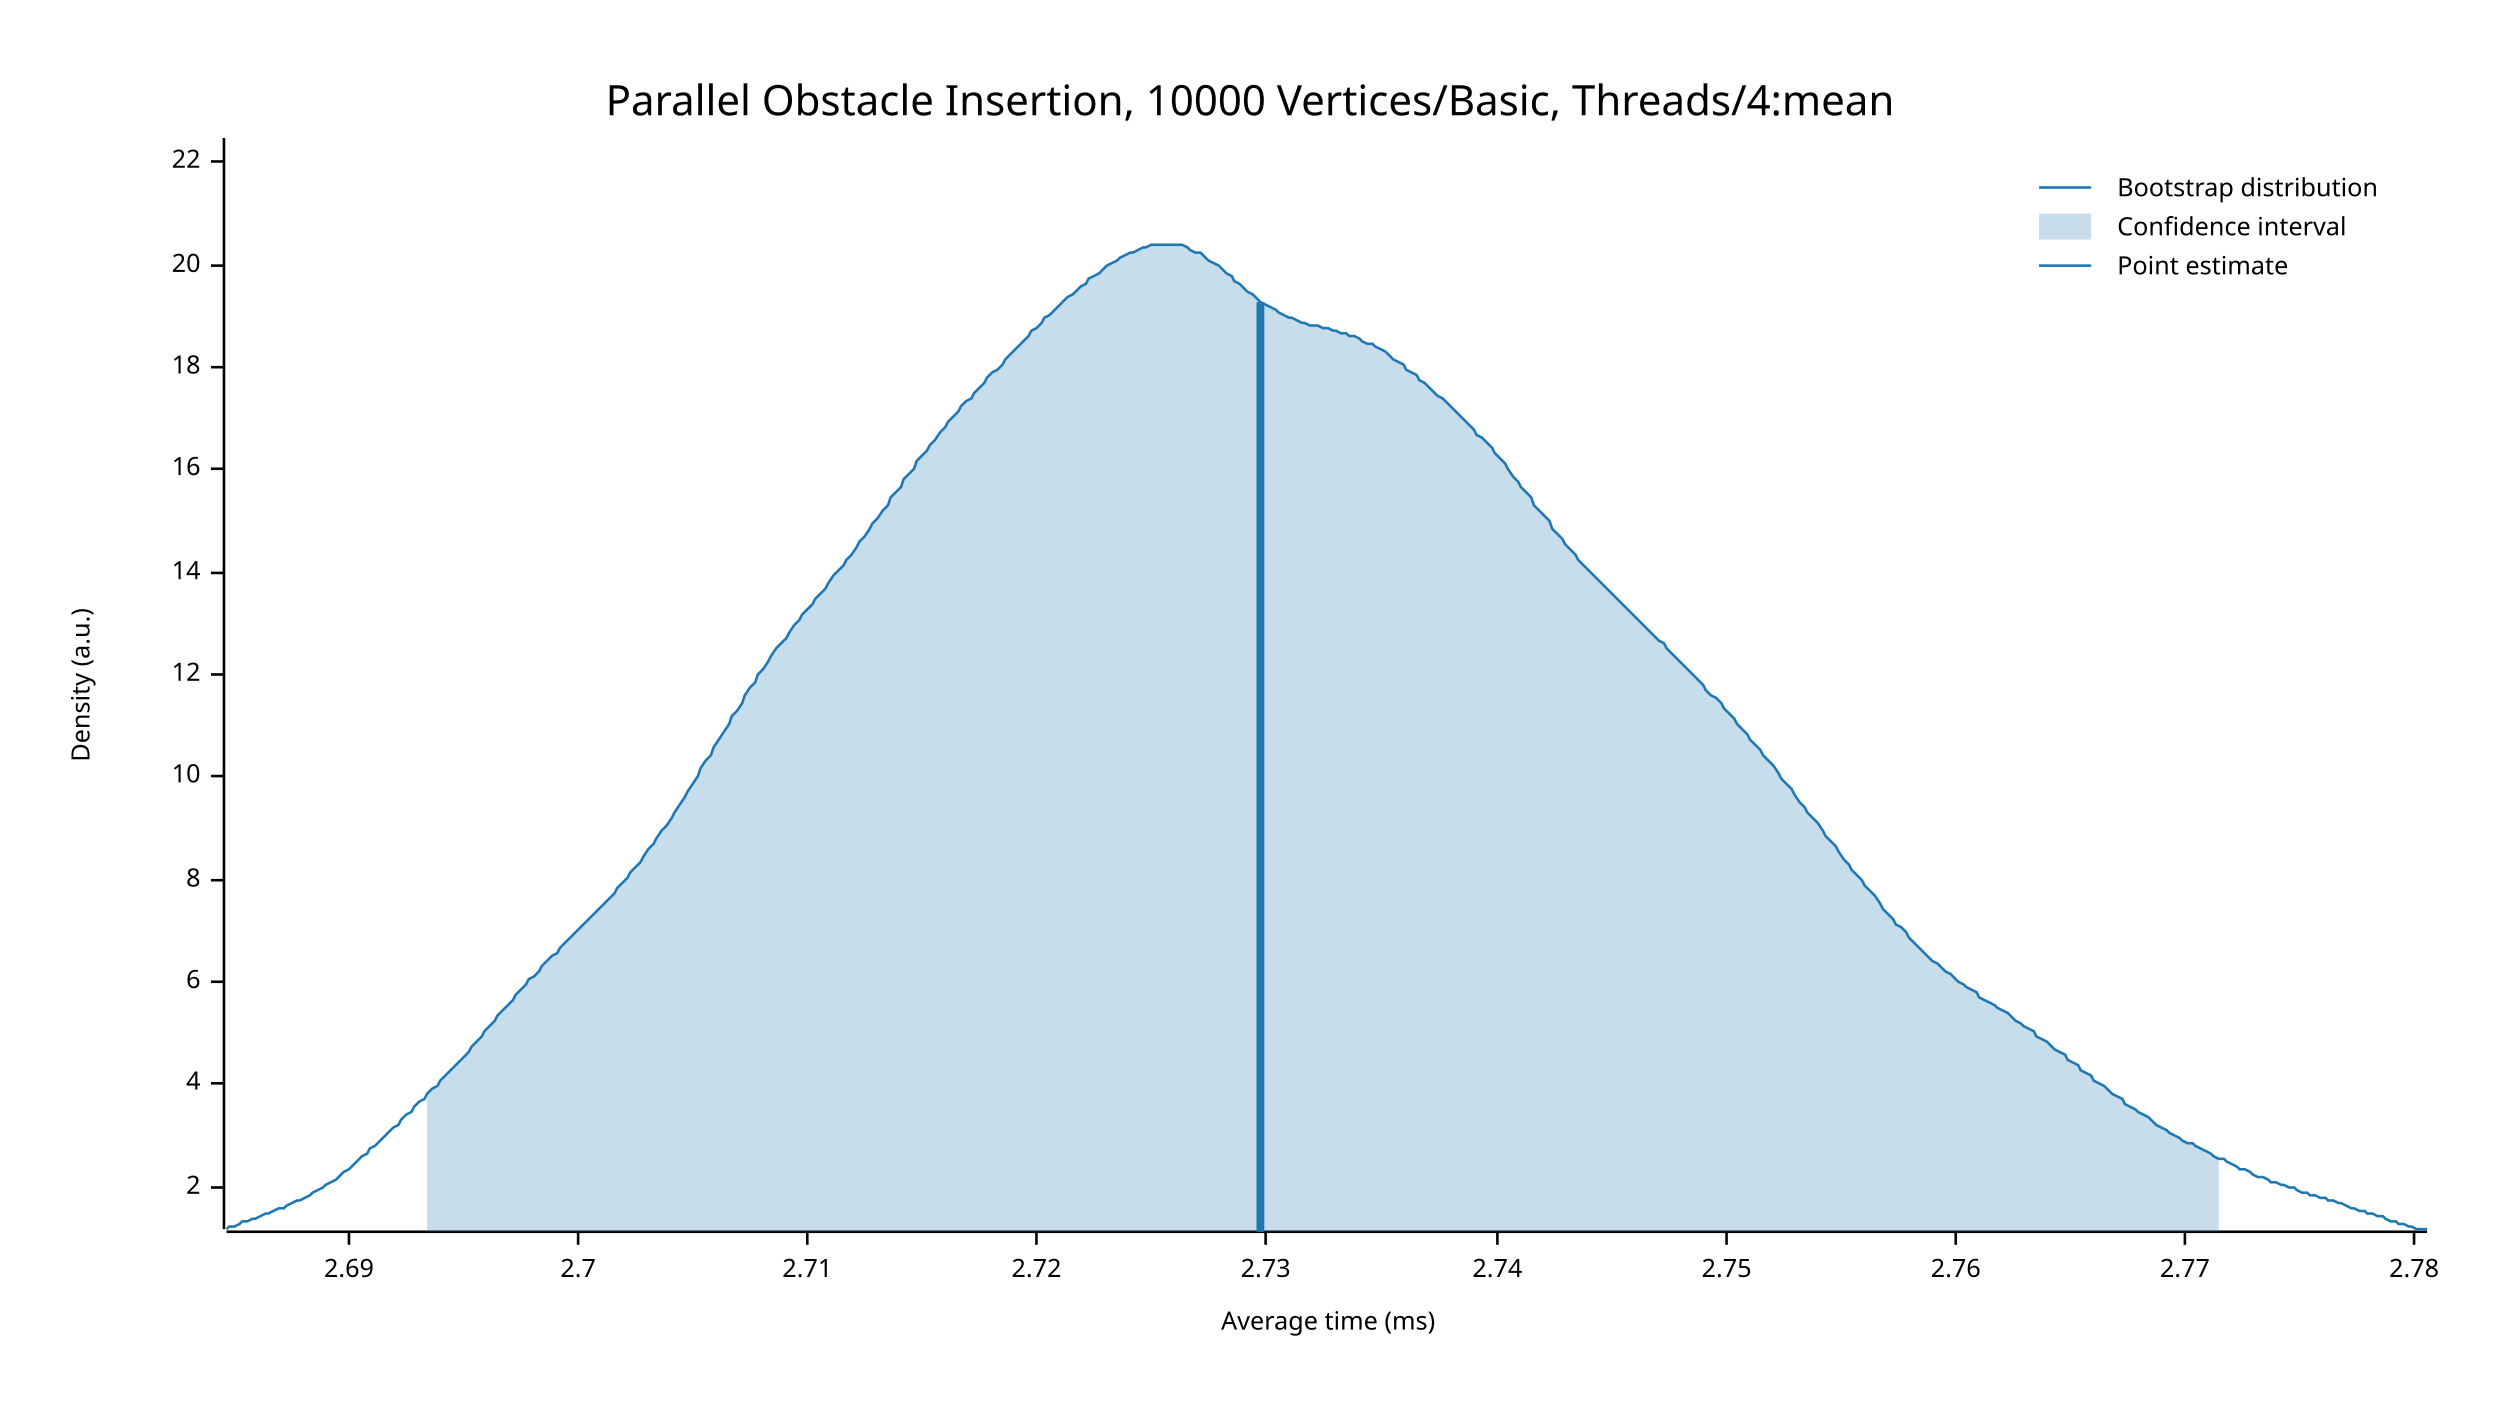
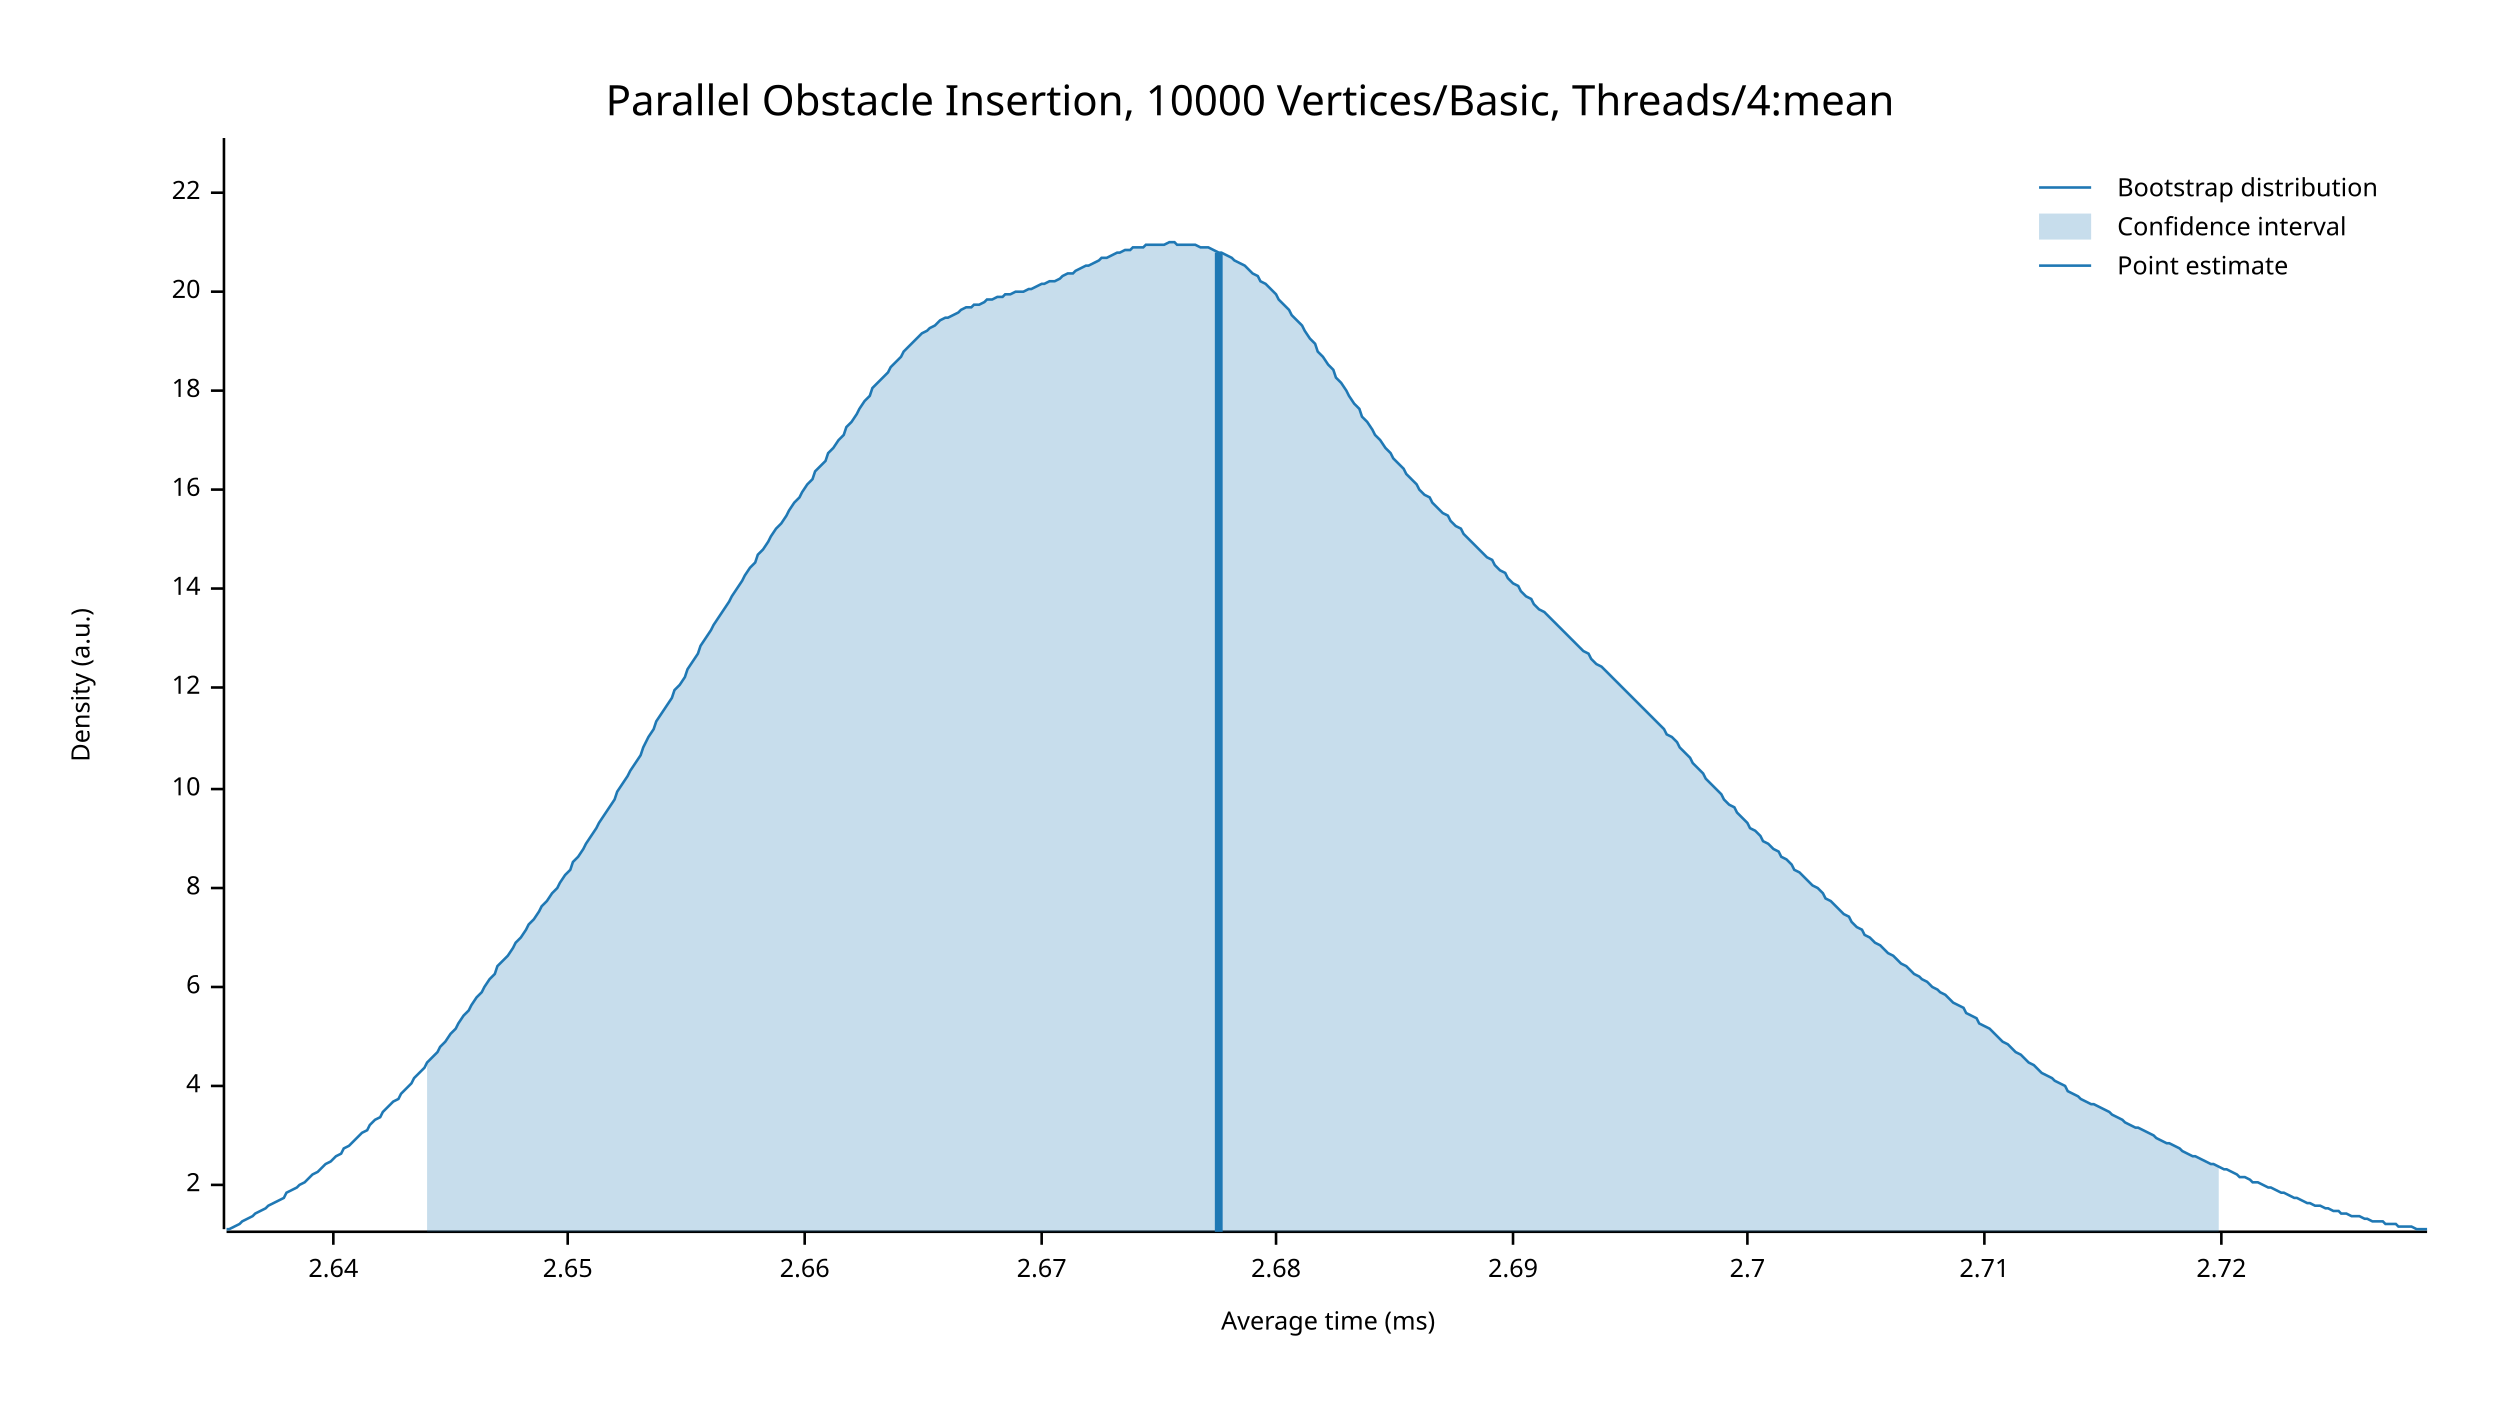
<svg xmlns="http://www.w3.org/2000/svg" width="960" height="540" viewBox="0 0 960 540">
  <text x="480" y="32" dy="0.76em" text-anchor="middle" font-family="sans-serif" font-size="16.129" opacity="1" fill="#000000">
Parallel Obstacle Insertion, 10000 Vertices/Basic, Threads/4:mean
</text>
  <text x="27" y="263" dy="0.76em" text-anchor="middle" font-family="sans-serif" font-size="9.677" opacity="1" fill="#000000" transform="rotate(270, 27, 263)">
Density (a.u.)
</text>
  <text x="510" y="513" dy="-0.5ex" text-anchor="middle" font-family="sans-serif" font-size="9.677" opacity="1" fill="#000000">
Average time (ms)
</text>
  <polyline fill="none" opacity="1" stroke="#000000" stroke-width="1" points="86,53 86,472 " />
-   <text x="77" y="456" dy="0.5ex" text-anchor="end" font-family="sans-serif" font-size="9.677" opacity="1" fill="#000000">
+   <text x="77" y="455" dy="0.5ex" text-anchor="end" font-family="sans-serif" font-size="9.677" opacity="1" fill="#000000">
2
</text>
-   <polyline fill="none" opacity="1" stroke="#000000" stroke-width="1" points="81,456 86,456 " />
-   <text x="77" y="416" dy="0.5ex" text-anchor="end" font-family="sans-serif" font-size="9.677" opacity="1" fill="#000000">
+   <polyline fill="none" opacity="1" stroke="#000000" stroke-width="1" points="81,455 86,455 " />
+   <text x="77" y="417" dy="0.5ex" text-anchor="end" font-family="sans-serif" font-size="9.677" opacity="1" fill="#000000">
4
</text>
-   <polyline fill="none" opacity="1" stroke="#000000" stroke-width="1" points="81,416 86,416 " />
-   <text x="77" y="377" dy="0.5ex" text-anchor="end" font-family="sans-serif" font-size="9.677" opacity="1" fill="#000000">
+   <polyline fill="none" opacity="1" stroke="#000000" stroke-width="1" points="81,417 86,417 " />
+   <text x="77" y="379" dy="0.5ex" text-anchor="end" font-family="sans-serif" font-size="9.677" opacity="1" fill="#000000">
6
</text>
-   <polyline fill="none" opacity="1" stroke="#000000" stroke-width="1" points="81,377 86,377 " />
-   <text x="77" y="338" dy="0.5ex" text-anchor="end" font-family="sans-serif" font-size="9.677" opacity="1" fill="#000000">
+   <polyline fill="none" opacity="1" stroke="#000000" stroke-width="1" points="81,379 86,379 " />
+   <text x="77" y="341" dy="0.5ex" text-anchor="end" font-family="sans-serif" font-size="9.677" opacity="1" fill="#000000">
8
</text>
-   <polyline fill="none" opacity="1" stroke="#000000" stroke-width="1" points="81,338 86,338 " />
-   <text x="77" y="298" dy="0.5ex" text-anchor="end" font-family="sans-serif" font-size="9.677" opacity="1" fill="#000000">
+   <polyline fill="none" opacity="1" stroke="#000000" stroke-width="1" points="81,341 86,341 " />
+   <text x="77" y="303" dy="0.5ex" text-anchor="end" font-family="sans-serif" font-size="9.677" opacity="1" fill="#000000">
10
</text>
-   <polyline fill="none" opacity="1" stroke="#000000" stroke-width="1" points="81,298 86,298 " />
-   <text x="77" y="259" dy="0.5ex" text-anchor="end" font-family="sans-serif" font-size="9.677" opacity="1" fill="#000000">
+   <polyline fill="none" opacity="1" stroke="#000000" stroke-width="1" points="81,303 86,303 " />
+   <text x="77" y="264" dy="0.5ex" text-anchor="end" font-family="sans-serif" font-size="9.677" opacity="1" fill="#000000">
12
</text>
-   <polyline fill="none" opacity="1" stroke="#000000" stroke-width="1" points="81,259 86,259 " />
-   <text x="77" y="220" dy="0.5ex" text-anchor="end" font-family="sans-serif" font-size="9.677" opacity="1" fill="#000000">
+   <polyline fill="none" opacity="1" stroke="#000000" stroke-width="1" points="81,264 86,264 " />
+   <text x="77" y="226" dy="0.5ex" text-anchor="end" font-family="sans-serif" font-size="9.677" opacity="1" fill="#000000">
14
</text>
-   <polyline fill="none" opacity="1" stroke="#000000" stroke-width="1" points="81,220 86,220 " />
-   <text x="77" y="180" dy="0.5ex" text-anchor="end" font-family="sans-serif" font-size="9.677" opacity="1" fill="#000000">
+   <polyline fill="none" opacity="1" stroke="#000000" stroke-width="1" points="81,226 86,226 " />
+   <text x="77" y="188" dy="0.5ex" text-anchor="end" font-family="sans-serif" font-size="9.677" opacity="1" fill="#000000">
16
</text>
-   <polyline fill="none" opacity="1" stroke="#000000" stroke-width="1" points="81,180 86,180 " />
-   <text x="77" y="141" dy="0.5ex" text-anchor="end" font-family="sans-serif" font-size="9.677" opacity="1" fill="#000000">
+   <polyline fill="none" opacity="1" stroke="#000000" stroke-width="1" points="81,188 86,188 " />
+   <text x="77" y="150" dy="0.5ex" text-anchor="end" font-family="sans-serif" font-size="9.677" opacity="1" fill="#000000">
18
</text>
-   <polyline fill="none" opacity="1" stroke="#000000" stroke-width="1" points="81,141 86,141 " />
-   <text x="77" y="102" dy="0.5ex" text-anchor="end" font-family="sans-serif" font-size="9.677" opacity="1" fill="#000000">
+   <polyline fill="none" opacity="1" stroke="#000000" stroke-width="1" points="81,150 86,150 " />
+   <text x="77" y="112" dy="0.5ex" text-anchor="end" font-family="sans-serif" font-size="9.677" opacity="1" fill="#000000">
20
</text>
-   <polyline fill="none" opacity="1" stroke="#000000" stroke-width="1" points="81,102 86,102 " />
-   <text x="77" y="62" dy="0.5ex" text-anchor="end" font-family="sans-serif" font-size="9.677" opacity="1" fill="#000000">
+   <polyline fill="none" opacity="1" stroke="#000000" stroke-width="1" points="81,112 86,112 " />
+   <text x="77" y="74" dy="0.5ex" text-anchor="end" font-family="sans-serif" font-size="9.677" opacity="1" fill="#000000">
22
</text>
-   <polyline fill="none" opacity="1" stroke="#000000" stroke-width="1" points="81,62 86,62 " />
+   <polyline fill="none" opacity="1" stroke="#000000" stroke-width="1" points="81,74 86,74 " />
  <polyline fill="none" opacity="1" stroke="#000000" stroke-width="1" points="87,473 932,473 " />
-   <text x="134" y="483" dy="0.76em" text-anchor="middle" font-family="sans-serif" font-size="9.677" opacity="1" fill="#000000">
+   <text x="128" y="483" dy="0.76em" text-anchor="middle" font-family="sans-serif" font-size="9.677" opacity="1" fill="#000000">
+ 2.64
+ </text>
+   <polyline fill="none" opacity="1" stroke="#000000" stroke-width="1" points="128,473 128,478 " />
+   <text x="218" y="483" dy="0.76em" text-anchor="middle" font-family="sans-serif" font-size="9.677" opacity="1" fill="#000000">
+ 2.65
+ </text>
+   <polyline fill="none" opacity="1" stroke="#000000" stroke-width="1" points="218,473 218,478 " />
+   <text x="309" y="483" dy="0.76em" text-anchor="middle" font-family="sans-serif" font-size="9.677" opacity="1" fill="#000000">
+ 2.66
+ </text>
+   <polyline fill="none" opacity="1" stroke="#000000" stroke-width="1" points="309,473 309,478 " />
+   <text x="400" y="483" dy="0.76em" text-anchor="middle" font-family="sans-serif" font-size="9.677" opacity="1" fill="#000000">
+ 2.67
+ </text>
+   <polyline fill="none" opacity="1" stroke="#000000" stroke-width="1" points="400,473 400,478 " />
+   <text x="490" y="483" dy="0.76em" text-anchor="middle" font-family="sans-serif" font-size="9.677" opacity="1" fill="#000000">
+ 2.68
+ </text>
+   <polyline fill="none" opacity="1" stroke="#000000" stroke-width="1" points="490,473 490,478 " />
+   <text x="581" y="483" dy="0.76em" text-anchor="middle" font-family="sans-serif" font-size="9.677" opacity="1" fill="#000000">
2.69
</text>
-   <polyline fill="none" opacity="1" stroke="#000000" stroke-width="1" points="134,473 134,478 " />
-   <text x="222" y="483" dy="0.76em" text-anchor="middle" font-family="sans-serif" font-size="9.677" opacity="1" fill="#000000">
+   <polyline fill="none" opacity="1" stroke="#000000" stroke-width="1" points="581,473 581,478 " />
+   <text x="671" y="483" dy="0.76em" text-anchor="middle" font-family="sans-serif" font-size="9.677" opacity="1" fill="#000000">
2.7
</text>
-   <polyline fill="none" opacity="1" stroke="#000000" stroke-width="1" points="222,473 222,478 " />
-   <text x="310" y="483" dy="0.76em" text-anchor="middle" font-family="sans-serif" font-size="9.677" opacity="1" fill="#000000">
+   <polyline fill="none" opacity="1" stroke="#000000" stroke-width="1" points="671,473 671,478 " />
+   <text x="762" y="483" dy="0.76em" text-anchor="middle" font-family="sans-serif" font-size="9.677" opacity="1" fill="#000000">
2.71
</text>
-   <polyline fill="none" opacity="1" stroke="#000000" stroke-width="1" points="310,473 310,478 " />
-   <text x="398" y="483" dy="0.76em" text-anchor="middle" font-family="sans-serif" font-size="9.677" opacity="1" fill="#000000">
+   <polyline fill="none" opacity="1" stroke="#000000" stroke-width="1" points="762,473 762,478 " />
+   <text x="853" y="483" dy="0.76em" text-anchor="middle" font-family="sans-serif" font-size="9.677" opacity="1" fill="#000000">
2.72
</text>
-   <polyline fill="none" opacity="1" stroke="#000000" stroke-width="1" points="398,473 398,478 " />
-   <text x="486" y="483" dy="0.76em" text-anchor="middle" font-family="sans-serif" font-size="9.677" opacity="1" fill="#000000">
- 2.73
- </text>
-   <polyline fill="none" opacity="1" stroke="#000000" stroke-width="1" points="486,473 486,478 " />
-   <text x="575" y="483" dy="0.76em" text-anchor="middle" font-family="sans-serif" font-size="9.677" opacity="1" fill="#000000">
- 2.74
- </text>
-   <polyline fill="none" opacity="1" stroke="#000000" stroke-width="1" points="575,473 575,478 " />
-   <text x="663" y="483" dy="0.76em" text-anchor="middle" font-family="sans-serif" font-size="9.677" opacity="1" fill="#000000">
- 2.75
- </text>
-   <polyline fill="none" opacity="1" stroke="#000000" stroke-width="1" points="663,473 663,478 " />
-   <text x="751" y="483" dy="0.76em" text-anchor="middle" font-family="sans-serif" font-size="9.677" opacity="1" fill="#000000">
- 2.76
- </text>
-   <polyline fill="none" opacity="1" stroke="#000000" stroke-width="1" points="751,473 751,478 " />
-   <text x="839" y="483" dy="0.76em" text-anchor="middle" font-family="sans-serif" font-size="9.677" opacity="1" fill="#000000">
- 2.77
- </text>
-   <polyline fill="none" opacity="1" stroke="#000000" stroke-width="1" points="839,473 839,478 " />
-   <text x="927" y="483" dy="0.76em" text-anchor="middle" font-family="sans-serif" font-size="9.677" opacity="1" fill="#000000">
- 2.78
- </text>
-   <polyline fill="none" opacity="1" stroke="#000000" stroke-width="1" points="927,473 927,478 " />
-   <polyline fill="none" opacity="1" stroke="#1F78B4" stroke-width="1" points="87,472 88,471 90,471 92,470 93,469 95,469 97,468 98,468 100,467 102,466 103,466 105,465 107,464 109,464 110,463 112,462 114,461 115,461 117,460 119,459 120,458 122,457 124,456 125,455 127,454 129,453 131,451 132,450 134,449 136,447 137,446 139,444 141,443 142,441 144,440 146,438 147,437 149,435 151,433 153,432 154,430 156,428 158,427 159,425 161,423 163,422 164,420 166,418 168,417 169,415 171,413 173,411 175,409 176,408 178,406 180,404 181,402 183,400 185,398 186,396 188,394 190,392 191,390 193,388 195,386 197,384 198,382 200,380 202,378 203,376 205,375 207,373 208,371 210,369 212,367 214,366 215,364 217,362 219,360 220,359 222,357 224,355 225,354 227,352 229,350 230,349 232,347 234,345 236,343 237,341 239,339 241,337 242,335 244,333 246,331 247,329 249,326 251,324 252,322 254,319 256,317 258,314 259,312 261,309 263,306 264,304 266,301 268,298 269,295 271,292 273,290 274,287 276,284 278,281 280,278 281,275 283,273 285,270 286,267 288,264 290,262 291,259 293,257 295,254 296,252 298,249 300,247 302,245 303,243 305,240 307,238 308,236 310,234 312,232 313,230 315,228 317,226 318,224 320,221 322,219 324,217 325,215 327,213 329,210 330,208 332,206 334,203 335,201 337,199 339,196 341,194 342,191 344,189 346,187 347,184 349,182 351,180 352,177 354,175 356,173 357,171 359,169 361,166 363,164 364,162 366,160 368,158 369,156 371,154 373,153 374,151 376,149 378,147 379,145 381,143 383,142 385,140 386,138 388,136 390,134 391,133 393,131 395,129 396,127 398,126 400,124 401,122 403,121 405,119 407,117 408,116 410,114 412,113 413,112 415,110 417,109 418,107 420,106 422,105 423,104 425,102 427,101 429,100 430,99 432,98 434,97 435,97 437,96 439,95 440,95 442,94 444,94 445,94 447,94 449,94 451,94 452,94 454,94 456,95 457,96 459,97 461,97 462,98 464,100 466,101 468,102 469,103 471,105 473,106 474,108 476,109 478,111 479,112 481,113 483,115 484,116 486,117 488,118 490,119 491,120 493,121 495,122 496,122 498,123 500,124 501,124 503,125 505,125 506,125 508,126 510,126 512,127 513,127 515,128 517,128 518,129 520,129 522,130 523,131 525,132 527,132 528,133 530,134 532,135 534,137 535,138 537,139 539,140 540,142 542,143 544,144 545,146 547,147 549,149 550,150 552,152 554,153 556,155 557,156 559,158 561,160 562,161 564,163 566,165 567,167 569,168 571,170 573,172 574,174 576,176 578,178 579,180 581,183 583,185 584,187 586,189 588,191 589,194 591,196 593,198 595,200 596,203 598,205 600,207 601,209 603,211 605,213 606,215 608,217 610,219 611,220 613,222 615,224 617,226 618,227 620,229 622,231 623,232 625,234 627,236 628,237 630,239 632,241 633,242 635,244 637,246 639,247 640,249 642,251 644,253 645,254 647,256 649,258 650,259 652,261 654,263 655,265 657,267 659,268 661,270 662,272 664,274 666,276 667,278 669,280 671,282 672,284 674,286 676,288 677,290 679,292 681,294 683,297 684,299 686,301 688,303 689,305 691,308 693,310 694,312 696,314 698,316 700,319 701,321 703,323 705,325 706,327 708,330 710,332 711,334 713,336 715,338 716,340 718,342 720,344 722,347 723,349 725,351 727,353 728,355 730,356 732,358 733,360 735,362 737,364 738,365 740,367 742,369 744,370 745,371 747,373 749,374 750,375 752,377 754,378 755,379 757,380 759,381 760,383 762,384 764,385 766,386 767,387 769,388 771,389 772,390 774,392 776,393 777,394 779,395 781,396 782,398 784,399 786,400 788,402 789,403 791,404 793,405 794,407 796,408 798,409 799,411 801,412 803,413 804,415 806,416 808,417 810,419 811,420 813,421 815,422 816,424 818,425 820,426 821,427 823,428 825,429 827,431 828,432 830,433 832,434 833,435 835,436 837,437 838,438 840,439 842,439 843,440 845,441 847,442 849,443 850,444 852,445 854,445 855,446 857,447 859,448 860,449 862,449 864,450 865,451 867,452 869,452 871,453 872,454 874,454 876,455 877,455 879,456 881,456 882,457 884,458 886,458 887,459 889,459 891,460 893,460 894,461 896,461 898,462 899,462 901,463 903,464 904,464 906,465 908,465 909,466 911,466 913,467 915,467 916,468 918,469 920,469 921,470 923,470 925,471 926,471 928,472 930,472 932,472 " />
-   <polygon opacity="0.25" fill="#1F78B4" points="164,420 166,418 168,417 169,415 171,413 173,411 175,409 176,408 178,406 180,404 181,402 183,400 185,398 186,396 188,394 190,392 191,390 193,388 195,386 197,384 198,382 200,380 202,378 203,376 205,375 207,373 208,371 210,369 212,367 214,366 215,364 217,362 219,360 220,359 222,357 224,355 225,354 227,352 229,350 230,349 232,347 234,345 236,343 237,341 239,339 241,337 242,335 244,333 246,331 247,329 249,326 251,324 252,322 254,319 256,317 258,314 259,312 261,309 263,306 264,304 266,301 268,298 269,295 271,292 273,290 274,287 276,284 278,281 280,278 281,275 283,273 285,270 286,267 288,264 290,262 291,259 293,257 295,254 296,252 298,249 300,247 302,245 303,243 305,240 307,238 308,236 310,234 312,232 313,230 315,228 317,226 318,224 320,221 322,219 324,217 325,215 327,213 329,210 330,208 332,206 334,203 335,201 337,199 339,196 341,194 342,191 344,189 346,187 347,184 349,182 351,180 352,177 354,175 356,173 357,171 359,169 361,166 363,164 364,162 366,160 368,158 369,156 371,154 373,153 374,151 376,149 378,147 379,145 381,143 383,142 385,140 386,138 388,136 390,134 391,133 393,131 395,129 396,127 398,126 400,124 401,122 403,121 405,119 407,117 408,116 410,114 412,113 413,112 415,110 417,109 418,107 420,106 422,105 423,104 425,102 427,101 429,100 430,99 432,98 434,97 435,97 437,96 439,95 440,95 442,94 444,94 445,94 447,94 449,94 451,94 452,94 454,94 456,95 457,96 459,97 461,97 462,98 464,100 466,101 468,102 469,103 471,105 473,106 474,108 476,109 478,111 479,112 481,113 483,115 484,116 486,117 488,118 490,119 491,120 493,121 495,122 496,122 498,123 500,124 501,124 503,125 505,125 506,125 508,126 510,126 512,127 513,127 515,128 517,128 518,129 520,129 522,130 523,131 525,132 527,132 528,133 530,134 532,135 534,137 535,138 537,139 539,140 540,142 542,143 544,144 545,146 547,147 549,149 550,150 552,152 554,153 556,155 557,156 559,158 561,160 562,161 564,163 566,165 567,167 569,168 571,170 573,172 574,174 576,176 578,178 579,180 581,183 583,185 584,187 586,189 588,191 589,194 591,196 593,198 595,200 596,203 598,205 600,207 601,209 603,211 605,213 606,215 608,217 610,219 611,220 613,222 615,224 617,226 618,227 620,229 622,231 623,232 625,234 627,236 628,237 630,239 632,241 633,242 635,244 637,246 639,247 640,249 642,251 644,253 645,254 647,256 649,258 650,259 652,261 654,263 655,265 657,267 659,268 661,270 662,272 664,274 666,276 667,278 669,280 671,282 672,284 674,286 676,288 677,290 679,292 681,294 683,297 684,299 686,301 688,303 689,305 691,308 693,310 694,312 696,314 698,316 700,319 701,321 703,323 705,325 706,327 708,330 710,332 711,334 713,336 715,338 716,340 718,342 720,344 722,347 723,349 725,351 727,353 728,355 730,356 732,358 733,360 735,362 737,364 738,365 740,367 742,369 744,370 745,371 747,373 749,374 750,375 752,377 754,378 755,379 757,380 759,381 760,383 762,384 764,385 766,386 767,387 769,388 771,389 772,390 774,392 776,393 777,394 779,395 781,396 782,398 784,399 786,400 788,402 789,403 791,404 793,405 794,407 796,408 798,409 799,411 801,412 803,413 804,415 806,416 808,417 810,419 811,420 813,421 815,422 816,424 818,425 820,426 821,427 823,428 825,429 827,431 828,432 830,433 832,434 833,435 835,436 837,437 838,438 840,439 842,439 843,440 845,441 847,442 849,443 850,444 852,445 852,473 164,473 " />
-   <polyline fill="none" opacity="1" stroke="#1F78B4" stroke-width="3" points="484,473 484,116 " />
+   <polyline fill="none" opacity="1" stroke="#000000" stroke-width="1" points="853,473 853,478 " />
+   <polyline fill="none" opacity="1" stroke="#1F78B4" stroke-width="1" points="87,472 88,472 90,471 92,470 93,469 95,468 97,467 98,466 100,465 102,464 103,463 105,462 107,461 109,460 110,458 112,457 114,456 115,455 117,454 119,452 120,451 122,450 124,448 125,447 127,446 129,444 131,443 132,441 134,440 136,438 137,437 139,435 141,434 142,432 144,430 146,429 147,427 149,425 151,423 153,422 154,420 156,418 158,416 159,414 161,412 163,410 164,408 166,406 168,404 169,402 171,400 173,397 175,395 176,393 178,390 180,388 181,386 183,383 185,381 186,379 188,376 190,374 191,371 193,369 195,367 197,364 198,362 200,360 202,357 203,355 205,353 207,350 208,348 210,346 212,343 214,341 215,339 217,336 219,334 220,331 222,329 224,326 225,324 227,321 229,318 230,316 232,313 234,310 236,307 237,304 239,301 241,298 242,296 244,293 246,290 247,287 249,283 251,280 252,277 254,274 256,271 258,268 259,265 261,263 263,260 264,257 266,254 268,251 269,248 271,245 273,242 274,240 276,237 278,234 280,231 281,229 283,226 285,223 286,221 288,218 290,216 291,213 293,211 295,208 296,206 298,203 300,201 302,198 303,196 305,193 307,191 308,189 310,186 312,184 313,181 315,179 317,177 318,174 320,172 322,169 324,167 325,164 327,162 329,159 330,157 332,154 334,152 335,149 337,147 339,145 341,143 342,141 344,139 346,137 347,135 349,133 351,131 352,130 354,128 356,127 357,126 359,125 361,123 363,122 364,122 366,121 368,120 369,119 371,118 373,118 374,117 376,117 378,116 379,115 381,115 383,114 385,114 386,113 388,113 390,112 391,112 393,112 395,111 396,111 398,110 400,109 401,109 403,108 405,108 407,107 408,106 410,105 412,105 413,104 415,103 417,102 418,102 420,101 422,100 423,99 425,99 427,98 429,97 430,97 432,96 434,96 435,95 437,95 439,95 440,94 442,94 444,94 445,94 447,94 449,93 451,93 452,94 454,94 456,94 457,94 459,94 461,95 462,95 464,95 466,96 468,97 469,97 471,98 473,99 474,100 476,101 478,102 479,103 481,105 483,106 484,108 486,109 488,111 490,113 491,115 493,117 495,119 496,121 498,123 500,125 501,127 503,130 505,132 506,135 508,137 510,140 512,142 513,145 515,147 517,150 518,152 520,155 522,157 523,160 525,162 527,165 528,167 530,169 532,172 534,174 535,176 537,178 539,180 540,182 542,184 544,186 545,188 547,190 549,191 550,193 552,195 554,197 556,198 557,200 559,202 561,203 562,205 564,207 566,209 567,210 569,212 571,214 573,215 574,217 576,219 578,220 579,222 581,224 583,225 584,227 586,229 588,230 589,232 591,234 593,235 595,237 596,238 598,240 600,242 601,243 603,245 605,247 606,248 608,250 610,251 611,253 613,255 615,256 617,258 618,259 620,261 622,263 623,264 625,266 627,268 628,269 630,271 632,273 633,274 635,276 637,278 639,280 640,282 642,283 644,285 645,287 647,289 649,291 650,293 652,295 654,297 655,299 657,301 659,303 661,305 662,307 664,309 666,310 667,312 669,314 671,316 672,318 674,319 676,321 677,323 679,324 681,326 683,327 684,329 686,330 688,332 689,334 691,335 693,337 694,338 696,340 698,341 700,343 701,345 703,346 705,348 706,349 708,351 710,352 711,354 713,356 715,357 716,359 718,360 720,362 722,363 723,364 725,366 727,367 728,368 730,370 732,371 733,372 735,374 737,375 738,376 740,377 742,379 744,380 745,381 747,382 749,384 750,385 752,386 754,387 755,389 757,390 759,391 760,393 762,394 764,395 766,397 767,398 769,400 771,401 772,402 774,404 776,405 777,406 779,408 781,409 782,410 784,412 786,413 788,414 789,415 791,416 793,417 794,419 796,420 798,421 799,422 801,423 803,424 804,424 806,425 808,426 810,427 811,428 813,429 815,430 816,431 818,432 820,433 821,433 823,434 825,435 827,436 828,437 830,438 832,439 833,439 835,440 837,441 838,442 840,443 842,444 843,444 845,445 847,446 849,447 850,447 852,448 854,449 855,449 857,450 859,451 860,452 862,452 864,453 865,454 867,454 869,455 871,456 872,456 874,457 876,458 877,458 879,459 881,460 882,460 884,461 886,462 887,462 889,463 891,463 893,464 894,464 896,465 898,465 899,466 901,466 903,467 904,467 906,467 908,468 909,468 911,469 913,469 915,469 916,470 918,470 920,470 921,471 923,471 925,471 926,471 928,472 930,472 932,472 " />
+   <polygon opacity="0.25" fill="#1F78B4" points="164,408 166,406 168,404 169,402 171,400 173,397 175,395 176,393 178,390 180,388 181,386 183,383 185,381 186,379 188,376 190,374 191,371 193,369 195,367 197,364 198,362 200,360 202,357 203,355 205,353 207,350 208,348 210,346 212,343 214,341 215,339 217,336 219,334 220,331 222,329 224,326 225,324 227,321 229,318 230,316 232,313 234,310 236,307 237,304 239,301 241,298 242,296 244,293 246,290 247,287 249,283 251,280 252,277 254,274 256,271 258,268 259,265 261,263 263,260 264,257 266,254 268,251 269,248 271,245 273,242 274,240 276,237 278,234 280,231 281,229 283,226 285,223 286,221 288,218 290,216 291,213 293,211 295,208 296,206 298,203 300,201 302,198 303,196 305,193 307,191 308,189 310,186 312,184 313,181 315,179 317,177 318,174 320,172 322,169 324,167 325,164 327,162 329,159 330,157 332,154 334,152 335,149 337,147 339,145 341,143 342,141 344,139 346,137 347,135 349,133 351,131 352,130 354,128 356,127 357,126 359,125 361,123 363,122 364,122 366,121 368,120 369,119 371,118 373,118 374,117 376,117 378,116 379,115 381,115 383,114 385,114 386,113 388,113 390,112 391,112 393,112 395,111 396,111 398,110 400,109 401,109 403,108 405,108 407,107 408,106 410,105 412,105 413,104 415,103 417,102 418,102 420,101 422,100 423,99 425,99 427,98 429,97 430,97 432,96 434,96 435,95 437,95 439,95 440,94 442,94 444,94 445,94 447,94 449,93 451,93 452,94 454,94 456,94 457,94 459,94 461,95 462,95 464,95 466,96 468,97 469,97 471,98 473,99 474,100 476,101 478,102 479,103 481,105 483,106 484,108 486,109 488,111 490,113 491,115 493,117 495,119 496,121 498,123 500,125 501,127 503,130 505,132 506,135 508,137 510,140 512,142 513,145 515,147 517,150 518,152 520,155 522,157 523,160 525,162 527,165 528,167 530,169 532,172 534,174 535,176 537,178 539,180 540,182 542,184 544,186 545,188 547,190 549,191 550,193 552,195 554,197 556,198 557,200 559,202 561,203 562,205 564,207 566,209 567,210 569,212 571,214 573,215 574,217 576,219 578,220 579,222 581,224 583,225 584,227 586,229 588,230 589,232 591,234 593,235 595,237 596,238 598,240 600,242 601,243 603,245 605,247 606,248 608,250 610,251 611,253 613,255 615,256 617,258 618,259 620,261 622,263 623,264 625,266 627,268 628,269 630,271 632,273 633,274 635,276 637,278 639,280 640,282 642,283 644,285 645,287 647,289 649,291 650,293 652,295 654,297 655,299 657,301 659,303 661,305 662,307 664,309 666,310 667,312 669,314 671,316 672,318 674,319 676,321 677,323 679,324 681,326 683,327 684,329 686,330 688,332 689,334 691,335 693,337 694,338 696,340 698,341 700,343 701,345 703,346 705,348 706,349 708,351 710,352 711,354 713,356 715,357 716,359 718,360 720,362 722,363 723,364 725,366 727,367 728,368 730,370 732,371 733,372 735,374 737,375 738,376 740,377 742,379 744,380 745,381 747,382 749,384 750,385 752,386 754,387 755,389 757,390 759,391 760,393 762,394 764,395 766,397 767,398 769,400 771,401 772,402 774,404 776,405 777,406 779,408 781,409 782,410 784,412 786,413 788,414 789,415 791,416 793,417 794,419 796,420 798,421 799,422 801,423 803,424 804,424 806,425 808,426 810,427 811,428 813,429 815,430 816,431 818,432 820,433 821,433 823,434 825,435 827,436 828,437 830,438 832,439 833,439 835,440 837,441 838,442 840,443 842,444 843,444 845,445 847,446 849,447 850,447 852,448 852,473 164,473 " />
+   <polyline fill="none" opacity="1" stroke="#1F78B4" stroke-width="3" points="468,473 468,97 " />
  <text x="813" y="68" dy="0.76em" text-anchor="start" font-family="sans-serif" font-size="9.677" opacity="1" fill="#000000">
Bootstrap distribution
</text>
  <text x="813" y="83" dy="0.76em" text-anchor="start" font-family="sans-serif" font-size="9.677" opacity="1" fill="#000000">
Confidence interval
</text>
  <text x="813" y="98" dy="0.76em" text-anchor="start" font-family="sans-serif" font-size="9.677" opacity="1" fill="#000000">
Point estimate
</text>
  <polyline fill="none" opacity="1" stroke="#1F78B4" stroke-width="1" points="783,72 803,72 " />
  <rect x="783" y="82" width="20" height="10" opacity="0.25" fill="#1F78B4" stroke="none" />
  <polyline fill="none" opacity="1" stroke="#1F78B4" stroke-width="1" points="783,102 803,102 " />
</svg>
